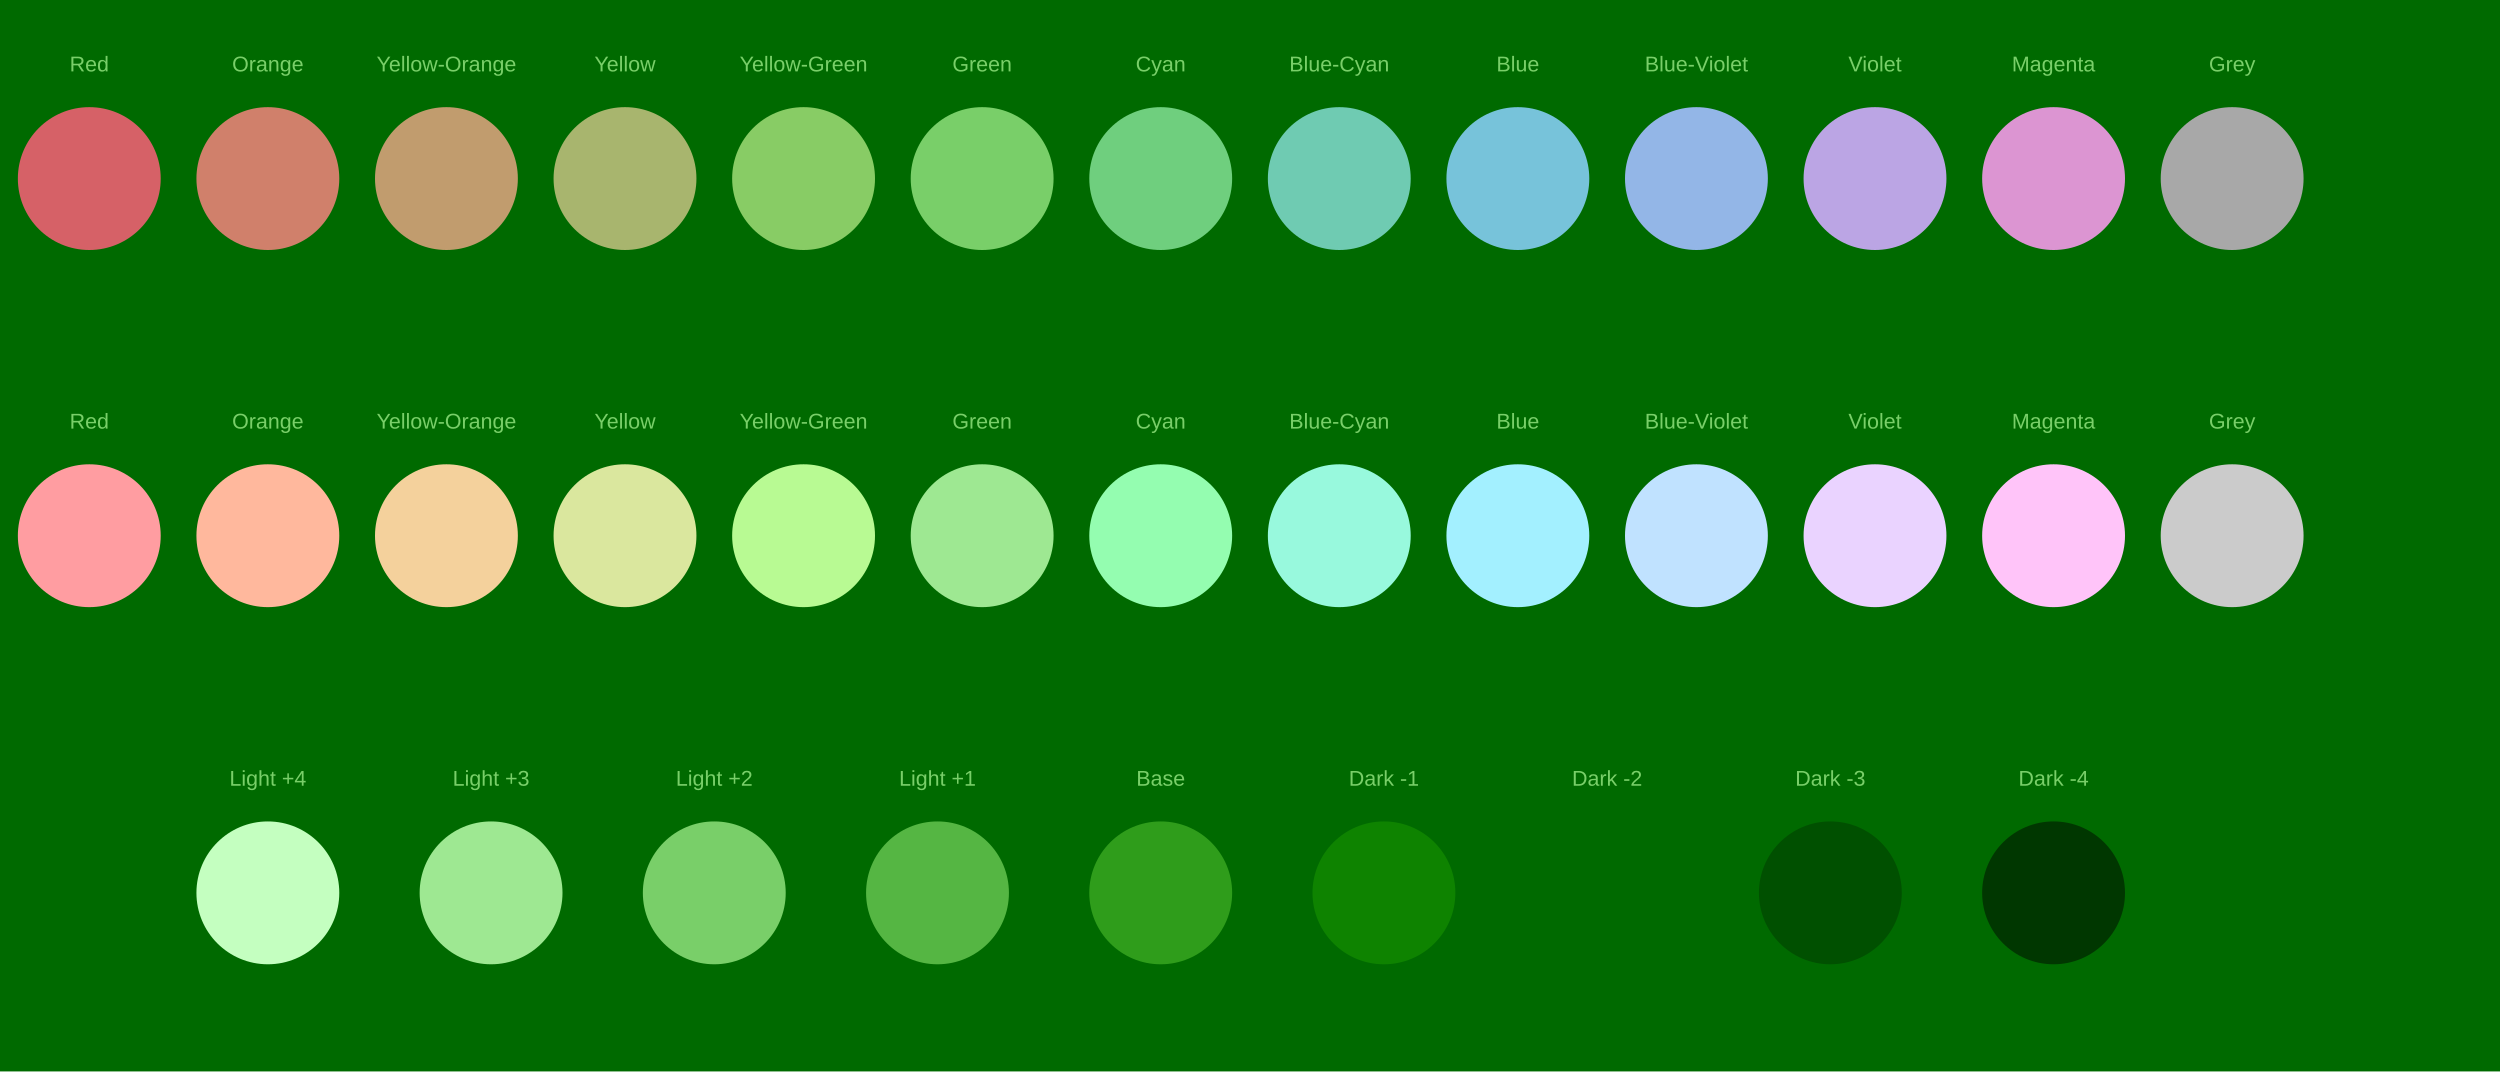
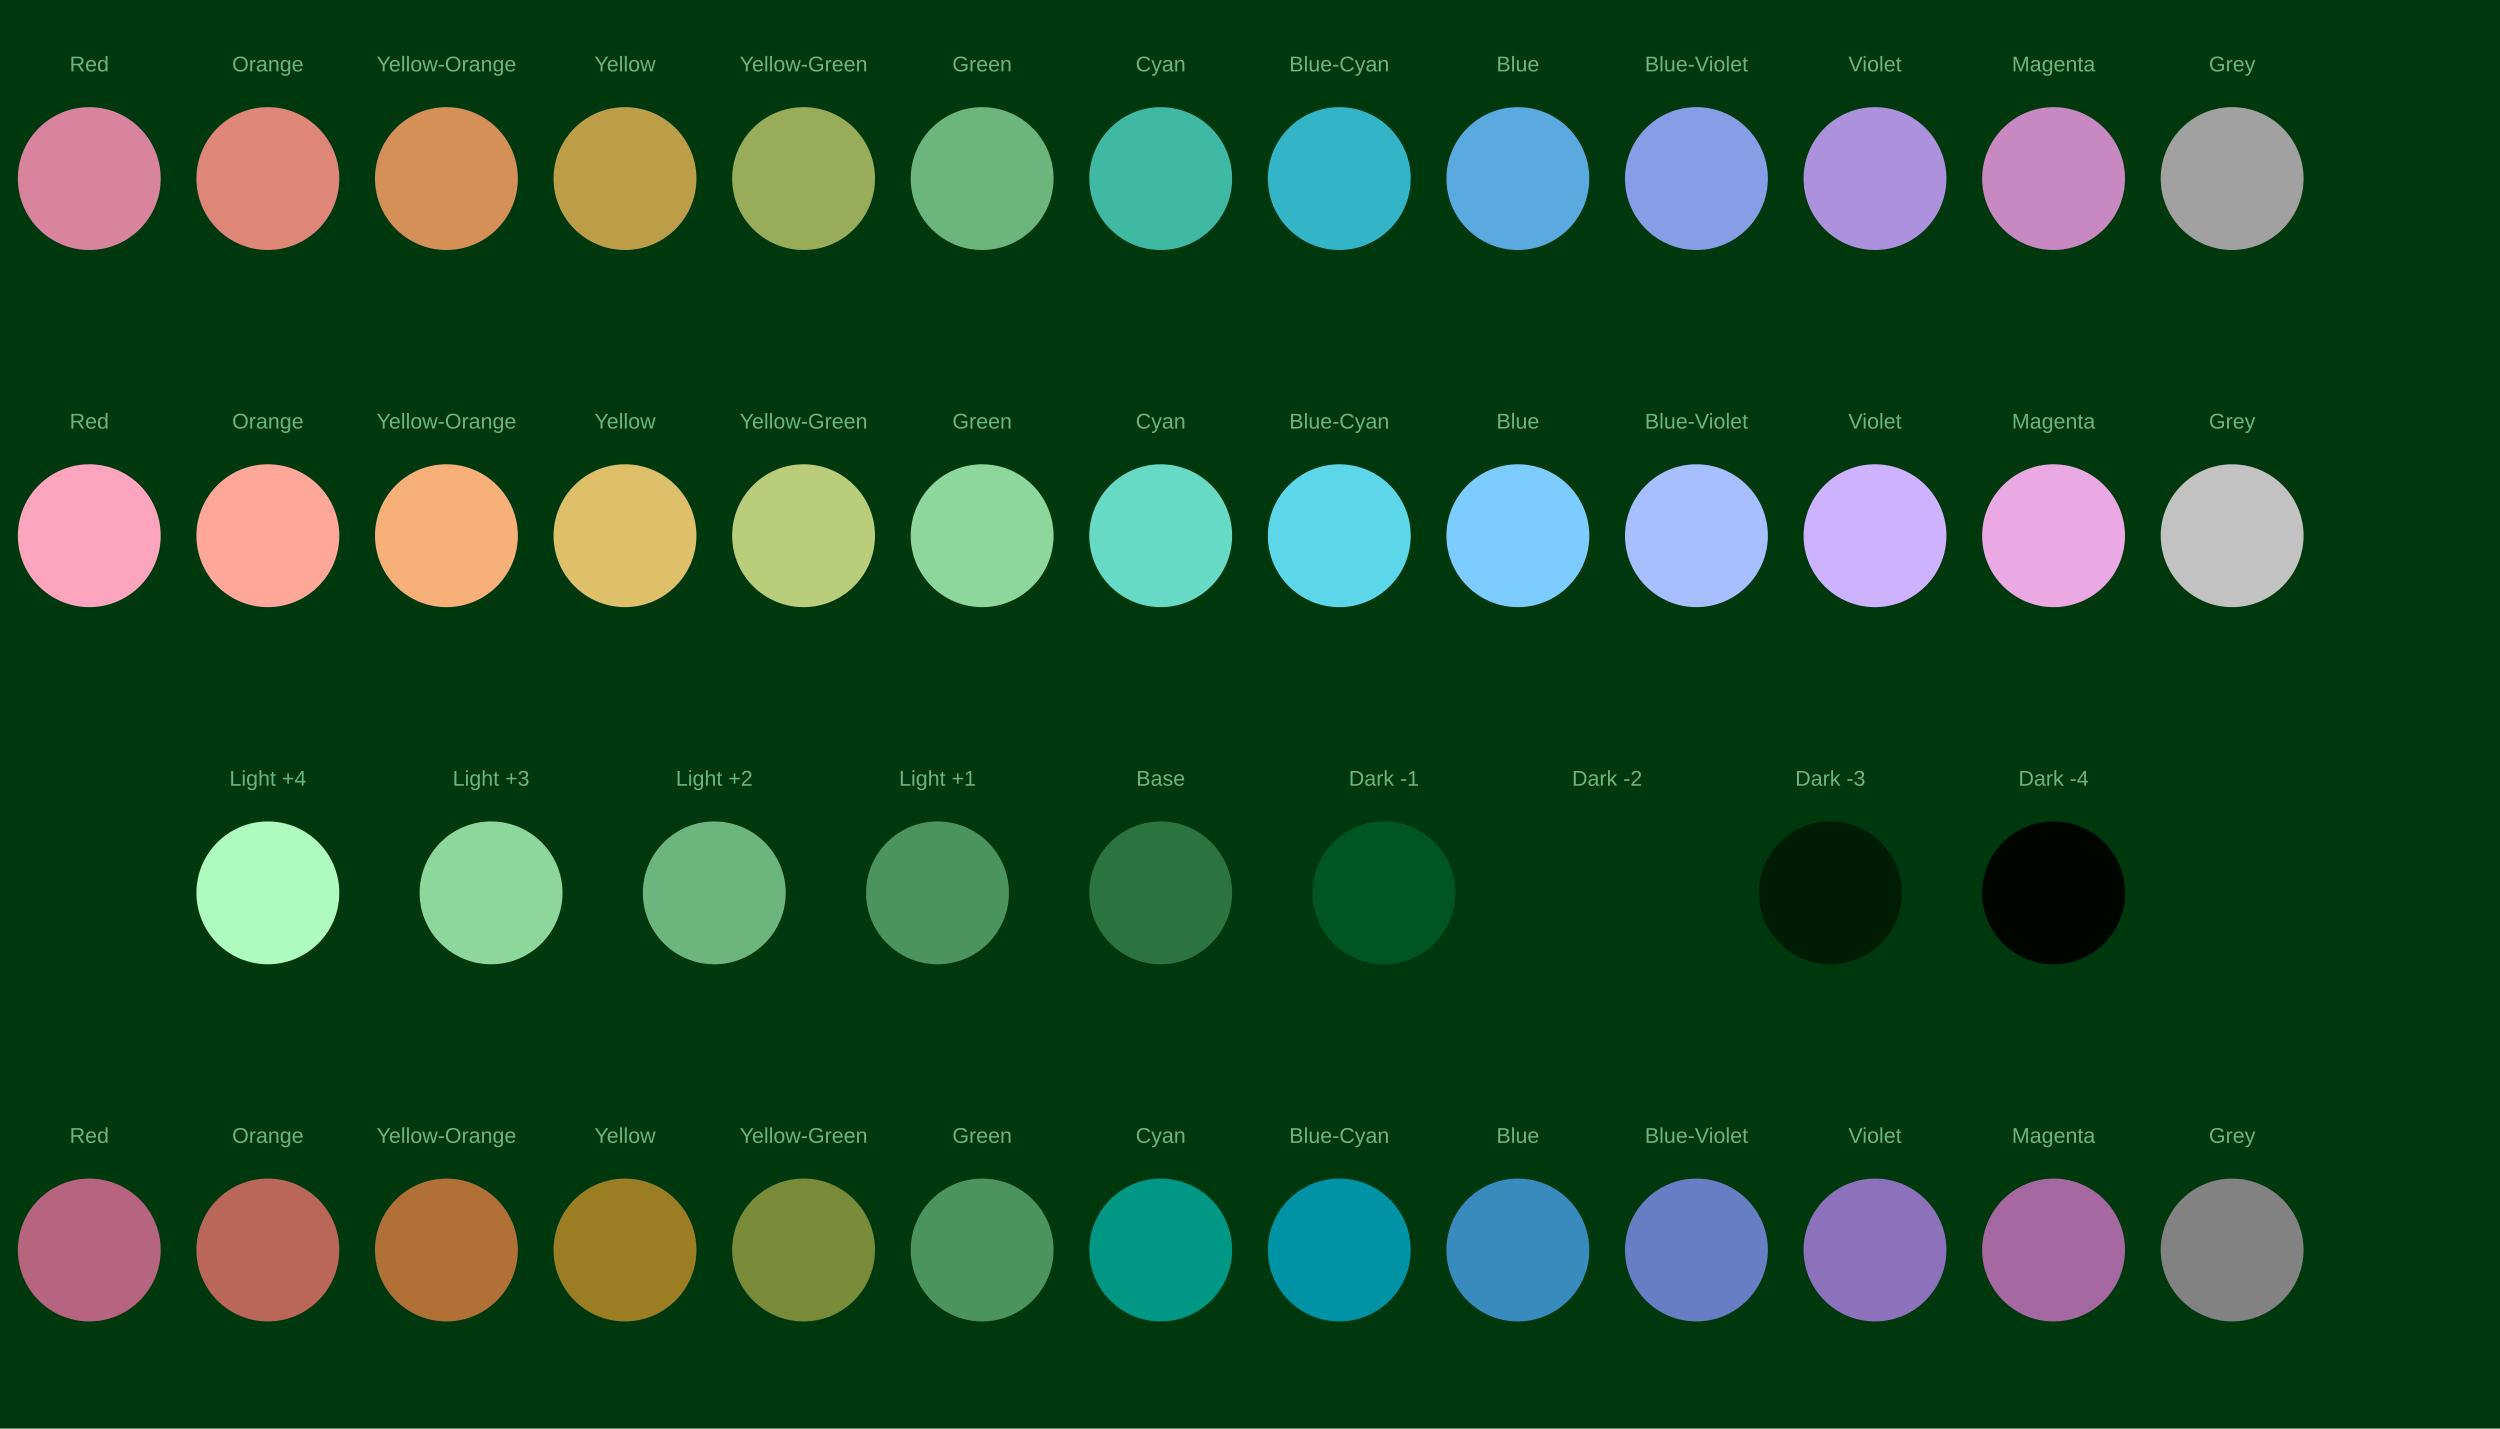
- <svg xmlns="http://www.w3.org/2000/svg" width="1400" height="600">
-   <rect width="1400" height="600" fill="#006a00" />
-   <text x="50" y="40" text-anchor="middle" font-family="Arial, sans-serif" font-size="12" fill="#79cf69">Red</text>
-   <circle cx="50" cy="100" r="40" fill="#d66167" />
-   <text x="150" y="40" text-anchor="middle" font-family="Arial, sans-serif" font-size="12" fill="#79cf69">Orange</text>
-   <circle cx="150" cy="100" r="40" fill="#d0806b" />
-   <text x="250" y="40" text-anchor="middle" font-family="Arial, sans-serif" font-size="12" fill="#79cf69">Yellow-Orange</text>
-   <circle cx="250" cy="100" r="40" fill="#c19c6e" />
-   <text x="350" y="40" text-anchor="middle" font-family="Arial, sans-serif" font-size="12" fill="#79cf69">Yellow</text>
-   <circle cx="350" cy="100" r="40" fill="#a8b56e" />
-   <text x="450" y="40" text-anchor="middle" font-family="Arial, sans-serif" font-size="12" fill="#79cf69">Yellow-Green</text>
-   <circle cx="450" cy="100" r="40" fill="#88cc65" />
-   <text x="550" y="40" text-anchor="middle" font-family="Arial, sans-serif" font-size="12" fill="#79cf69">Green</text>
-   <circle cx="550" cy="100" r="40" fill="#79cf69" />
-   <text x="650" y="40" text-anchor="middle" font-family="Arial, sans-serif" font-size="12" fill="#79cf69">Cyan</text>
-   <circle cx="650" cy="100" r="40" fill="#6fcf7e" />
-   <text x="750" y="40" text-anchor="middle" font-family="Arial, sans-serif" font-size="12" fill="#79cf69">Blue-Cyan</text>
-   <circle cx="750" cy="100" r="40" fill="#6fcbb2" />
-   <text x="850" y="40" text-anchor="middle" font-family="Arial, sans-serif" font-size="12" fill="#79cf69">Blue</text>
-   <circle cx="850" cy="100" r="40" fill="#77c3da" />
-   <text x="950" y="40" text-anchor="middle" font-family="Arial, sans-serif" font-size="12" fill="#79cf69">Blue-Violet</text>
-   <circle cx="950" cy="100" r="40" fill="#93b6e7" />
-   <text x="1050" y="40" text-anchor="middle" font-family="Arial, sans-serif" font-size="12" fill="#79cf69">Violet</text>
-   <circle cx="1050" cy="100" r="40" fill="#bba5e4" />
-   <text x="1150" y="40" text-anchor="middle" font-family="Arial, sans-serif" font-size="12" fill="#79cf69">Magenta</text>
-   <circle cx="1150" cy="100" r="40" fill="#dc95d2" />
-   <text x="1250" y="40" text-anchor="middle" font-family="Arial, sans-serif" font-size="12" fill="#79cf69">Grey</text>
-   <circle cx="1250" cy="100" r="40" fill="#a8a8a8" />
-   <text x="50" y="240" text-anchor="middle" font-family="Arial, sans-serif" font-size="12" fill="#79cf69">Red</text>
-   <circle cx="50" cy="300" r="40" fill="#ff9da1" />
-   <text x="150" y="240" text-anchor="middle" font-family="Arial, sans-serif" font-size="12" fill="#79cf69">Orange</text>
-   <circle cx="150" cy="300" r="40" fill="#ffb89d" />
-   <text x="250" y="240" text-anchor="middle" font-family="Arial, sans-serif" font-size="12" fill="#79cf69">Yellow-Orange</text>
-   <circle cx="250" cy="300" r="40" fill="#f4d19c" />
-   <text x="350" y="240" text-anchor="middle" font-family="Arial, sans-serif" font-size="12" fill="#79cf69">Yellow</text>
-   <circle cx="350" cy="300" r="40" fill="#dae79e" />
-   <text x="450" y="240" text-anchor="middle" font-family="Arial, sans-serif" font-size="12" fill="#79cf69">Yellow-Green</text>
-   <circle cx="450" cy="300" r="40" fill="#b8fa93" />
-   <text x="550" y="240" text-anchor="middle" font-family="Arial, sans-serif" font-size="12" fill="#79cf69">Green</text>
-   <circle cx="550" cy="300" r="40" fill="#9ee892" />
-   <text x="650" y="240" text-anchor="middle" font-family="Arial, sans-serif" font-size="12" fill="#79cf69">Cyan</text>
-   <circle cx="650" cy="300" r="40" fill="#94fdb0" />
-   <text x="750" y="240" text-anchor="middle" font-family="Arial, sans-serif" font-size="12" fill="#79cf69">Blue-Cyan</text>
-   <circle cx="750" cy="300" r="40" fill="#98f9dd" />
-   <text x="850" y="240" text-anchor="middle" font-family="Arial, sans-serif" font-size="12" fill="#79cf69">Blue</text>
-   <circle cx="850" cy="300" r="40" fill="#a3f0ff" />
-   <text x="950" y="240" text-anchor="middle" font-family="Arial, sans-serif" font-size="12" fill="#79cf69">Blue-Violet</text>
-   <circle cx="950" cy="300" r="40" fill="#c0e2ff" />
-   <text x="1050" y="240" text-anchor="middle" font-family="Arial, sans-serif" font-size="12" fill="#79cf69">Violet</text>
-   <circle cx="1050" cy="300" r="40" fill="#ead3ff" />
-   <text x="1150" y="240" text-anchor="middle" font-family="Arial, sans-serif" font-size="12" fill="#79cf69">Magenta</text>
-   <circle cx="1150" cy="300" r="40" fill="#ffc4f9" />
-   <text x="1250" y="240" text-anchor="middle" font-family="Arial, sans-serif" font-size="12" fill="#79cf69">Grey</text>
-   <circle cx="1250" cy="300" r="40" fill="#cbcbcb" />
-   <text x="150" y="440" text-anchor="middle" font-family="Arial, sans-serif" font-size="12" fill="#79cf69">Light +4</text>
-   <circle cx="150" cy="500" r="40" fill="#c4ffc0" />
-   <text x="275" y="440" text-anchor="middle" font-family="Arial, sans-serif" font-size="12" fill="#79cf69">Light +3</text>
-   <circle cx="275" cy="500" r="40" fill="#9ee892" />
-   <text x="400" y="440" text-anchor="middle" font-family="Arial, sans-serif" font-size="12" fill="#79cf69">Light +2</text>
-   <circle cx="400" cy="500" r="40" fill="#79cf69" />
-   <text x="525" y="440" text-anchor="middle" font-family="Arial, sans-serif" font-size="12" fill="#79cf69">Light +1</text>
-   <circle cx="525" cy="500" r="40" fill="#55b643" />
-   <text x="650" y="440" text-anchor="middle" font-family="Arial, sans-serif" font-size="12" fill="#79cf69">Base</text>
-   <circle cx="650" cy="500" r="40" fill="#2f9d1b" />
-   <text x="775" y="440" text-anchor="middle" font-family="Arial, sans-serif" font-size="12" fill="#79cf69">Dark -1</text>
-   <circle cx="775" cy="500" r="40" fill="#0e8300" />
-   <text x="900" y="440" text-anchor="middle" font-family="Arial, sans-serif" font-size="12" fill="#79cf69">Dark -2</text>
-   <circle cx="900" cy="500" r="40" fill="#006a00" />
-   <text x="1025" y="440" text-anchor="middle" font-family="Arial, sans-serif" font-size="12" fill="#79cf69">Dark -3</text>
-   <circle cx="1025" cy="500" r="40" fill="#005000" />
-   <text x="1150" y="440" text-anchor="middle" font-family="Arial, sans-serif" font-size="12" fill="#79cf69">Dark -4</text>
-   <circle cx="1150" cy="500" r="40" fill="#003700" />
+ <svg xmlns="http://www.w3.org/2000/svg" width="1400" height="800">
+   <rect width="1400" height="800" fill="#00380d" />
+   <text x="50" y="40" text-anchor="middle" font-family="Arial, sans-serif" font-size="12" fill="#6cb57d">Red</text>
+   <circle cx="50" cy="100" r="40" fill="#d9849f" />
+   <text x="150" y="40" text-anchor="middle" font-family="Arial, sans-serif" font-size="12" fill="#6cb57d">Orange</text>
+   <circle cx="150" cy="100" r="40" fill="#de8678" />
+   <text x="250" y="40" text-anchor="middle" font-family="Arial, sans-serif" font-size="12" fill="#6cb57d">Yellow-Orange</text>
+   <circle cx="250" cy="100" r="40" fill="#d49057" />
+   <text x="350" y="40" text-anchor="middle" font-family="Arial, sans-serif" font-size="12" fill="#6cb57d">Yellow</text>
+   <circle cx="350" cy="100" r="40" fill="#bc9e49" />
+   <text x="450" y="40" text-anchor="middle" font-family="Arial, sans-serif" font-size="12" fill="#6cb57d">Yellow-Green</text>
+   <circle cx="450" cy="100" r="40" fill="#99ac5a" />
+   <text x="550" y="40" text-anchor="middle" font-family="Arial, sans-serif" font-size="12" fill="#6cb57d">Green</text>
+   <circle cx="550" cy="100" r="40" fill="#6cb57d" />
+   <text x="650" y="40" text-anchor="middle" font-family="Arial, sans-serif" font-size="12" fill="#6cb57d">Cyan</text>
+   <circle cx="650" cy="100" r="40" fill="#3fb8a4" />
+   <text x="750" y="40" text-anchor="middle" font-family="Arial, sans-serif" font-size="12" fill="#6cb57d">Blue-Cyan</text>
+   <circle cx="750" cy="100" r="40" fill="#34b4c7" />
+   <text x="850" y="40" text-anchor="middle" font-family="Arial, sans-serif" font-size="12" fill="#6cb57d">Blue</text>
+   <circle cx="850" cy="100" r="40" fill="#5baadf" />
+   <text x="950" y="40" text-anchor="middle" font-family="Arial, sans-serif" font-size="12" fill="#6cb57d">Blue-Violet</text>
+   <circle cx="950" cy="100" r="40" fill="#879ee7" />
+   <text x="1050" y="40" text-anchor="middle" font-family="Arial, sans-serif" font-size="12" fill="#6cb57d">Violet</text>
+   <circle cx="1050" cy="100" r="40" fill="#ac91dc" />
+   <text x="1150" y="40" text-anchor="middle" font-family="Arial, sans-serif" font-size="12" fill="#6cb57d">Magenta</text>
+   <circle cx="1150" cy="100" r="40" fill="#c888c2" />
+   <text x="1250" y="40" text-anchor="middle" font-family="Arial, sans-serif" font-size="12" fill="#6cb57d">Grey</text>
+   <circle cx="1250" cy="100" r="40" fill="#a1a1a1" />
+   <text x="50" y="240" text-anchor="middle" font-family="Arial, sans-serif" font-size="12" fill="#6cb57d">Red</text>
+   <circle cx="50" cy="300" r="40" fill="#fda4bf" />
+   <text x="150" y="240" text-anchor="middle" font-family="Arial, sans-serif" font-size="12" fill="#6cb57d">Orange</text>
+   <circle cx="150" cy="300" r="40" fill="#ffa798" />
+   <text x="250" y="240" text-anchor="middle" font-family="Arial, sans-serif" font-size="12" fill="#6cb57d">Yellow-Orange</text>
+   <circle cx="250" cy="300" r="40" fill="#f7b178" />
+   <text x="350" y="240" text-anchor="middle" font-family="Arial, sans-serif" font-size="12" fill="#6cb57d">Yellow</text>
+   <circle cx="350" cy="300" r="40" fill="#dec06b" />
+   <text x="450" y="240" text-anchor="middle" font-family="Arial, sans-serif" font-size="12" fill="#6cb57d">Yellow-Green</text>
+   <circle cx="450" cy="300" r="40" fill="#b9cd7a" />
+   <text x="550" y="240" text-anchor="middle" font-family="Arial, sans-serif" font-size="12" fill="#6cb57d">Green</text>
+   <circle cx="550" cy="300" r="40" fill="#8dd79d" />
+   <text x="650" y="240" text-anchor="middle" font-family="Arial, sans-serif" font-size="12" fill="#6cb57d">Cyan</text>
+   <circle cx="650" cy="300" r="40" fill="#66dac5" />
+   <text x="750" y="240" text-anchor="middle" font-family="Arial, sans-serif" font-size="12" fill="#6cb57d">Blue-Cyan</text>
+   <circle cx="750" cy="300" r="40" fill="#5ed6ea" />
+   <text x="850" y="240" text-anchor="middle" font-family="Arial, sans-serif" font-size="12" fill="#6cb57d">Blue</text>
+   <circle cx="850" cy="300" r="40" fill="#7dccff" />
+   <text x="950" y="240" text-anchor="middle" font-family="Arial, sans-serif" font-size="12" fill="#6cb57d">Blue-Violet</text>
+   <circle cx="950" cy="300" r="40" fill="#a7bfff" />
+   <text x="1050" y="240" text-anchor="middle" font-family="Arial, sans-serif" font-size="12" fill="#6cb57d">Violet</text>
+   <circle cx="1050" cy="300" r="40" fill="#cdb2ff" />
+   <text x="1150" y="240" text-anchor="middle" font-family="Arial, sans-serif" font-size="12" fill="#6cb57d">Magenta</text>
+   <circle cx="1150" cy="300" r="40" fill="#eba9e4" />
+   <text x="1250" y="240" text-anchor="middle" font-family="Arial, sans-serif" font-size="12" fill="#6cb57d">Grey</text>
+   <circle cx="1250" cy="300" r="40" fill="#c2c2c2" />
+   <text x="150" y="440" text-anchor="middle" font-family="Arial, sans-serif" font-size="12" fill="#6cb57d">Light +4</text>
+   <circle cx="150" cy="500" r="40" fill="#affabe" />
+   <text x="275" y="440" text-anchor="middle" font-family="Arial, sans-serif" font-size="12" fill="#6cb57d">Light +3</text>
+   <circle cx="275" cy="500" r="40" fill="#8dd79d" />
+   <text x="400" y="440" text-anchor="middle" font-family="Arial, sans-serif" font-size="12" fill="#6cb57d">Light +2</text>
+   <circle cx="400" cy="500" r="40" fill="#6cb57d" />
+   <text x="525" y="440" text-anchor="middle" font-family="Arial, sans-serif" font-size="12" fill="#6cb57d">Light +1</text>
+   <circle cx="525" cy="500" r="40" fill="#4c945e" />
+   <text x="650" y="440" text-anchor="middle" font-family="Arial, sans-serif" font-size="12" fill="#6cb57d">Base</text>
+   <circle cx="650" cy="500" r="40" fill="#2b7440" />
+   <text x="775" y="440" text-anchor="middle" font-family="Arial, sans-serif" font-size="12" fill="#6cb57d">Dark -1</text>
+   <circle cx="775" cy="500" r="40" fill="#005623" />
+   <text x="900" y="440" text-anchor="middle" font-family="Arial, sans-serif" font-size="12" fill="#6cb57d">Dark -2</text>
+   <circle cx="900" cy="500" r="40" fill="#00380d" />
+   <text x="1025" y="440" text-anchor="middle" font-family="Arial, sans-serif" font-size="12" fill="#6cb57d">Dark -3</text>
+   <circle cx="1025" cy="500" r="40" fill="#001c02" />
+   <text x="1150" y="440" text-anchor="middle" font-family="Arial, sans-serif" font-size="12" fill="#6cb57d">Dark -4</text>
+   <circle cx="1150" cy="500" r="40" fill="#000500" />
+   <text x="50" y="640" text-anchor="middle" font-family="Arial, sans-serif" font-size="12" fill="#6cb57d">Red</text>
+   <circle cx="50" cy="700" r="40" fill="#b6647f" />
+   <text x="150" y="640" text-anchor="middle" font-family="Arial, sans-serif" font-size="12" fill="#6cb57d">Orange</text>
+   <circle cx="150" cy="700" r="40" fill="#ba6759" />
+   <text x="250" y="640" text-anchor="middle" font-family="Arial, sans-serif" font-size="12" fill="#6cb57d">Yellow-Orange</text>
+   <circle cx="250" cy="700" r="40" fill="#b17036" />
+   <text x="350" y="640" text-anchor="middle" font-family="Arial, sans-serif" font-size="12" fill="#6cb57d">Yellow</text>
+   <circle cx="350" cy="700" r="40" fill="#9b7e24" />
+   <text x="450" y="640" text-anchor="middle" font-family="Arial, sans-serif" font-size="12" fill="#6cb57d">Yellow-Green</text>
+   <circle cx="450" cy="700" r="40" fill="#798b39" />
+   <text x="550" y="640" text-anchor="middle" font-family="Arial, sans-serif" font-size="12" fill="#6cb57d">Green</text>
+   <circle cx="550" cy="700" r="40" fill="#4c945e" />
+   <text x="650" y="640" text-anchor="middle" font-family="Arial, sans-serif" font-size="12" fill="#6cb57d">Cyan</text>
+   <circle cx="650" cy="700" r="40" fill="#009784" />
+   <text x="750" y="640" text-anchor="middle" font-family="Arial, sans-serif" font-size="12" fill="#6cb57d">Blue-Cyan</text>
+   <circle cx="750" cy="700" r="40" fill="#0093a6" />
+   <text x="850" y="640" text-anchor="middle" font-family="Arial, sans-serif" font-size="12" fill="#6cb57d">Blue</text>
+   <circle cx="850" cy="700" r="40" fill="#398abd" />
+   <text x="950" y="640" text-anchor="middle" font-family="Arial, sans-serif" font-size="12" fill="#6cb57d">Blue-Violet</text>
+   <circle cx="950" cy="700" r="40" fill="#687ec4" />
+   <text x="1050" y="640" text-anchor="middle" font-family="Arial, sans-serif" font-size="12" fill="#6cb57d">Violet</text>
+   <circle cx="1050" cy="700" r="40" fill="#8c72ba" />
+   <text x="1150" y="640" text-anchor="middle" font-family="Arial, sans-serif" font-size="12" fill="#6cb57d">Magenta</text>
+   <circle cx="1150" cy="700" r="40" fill="#a668a1" />
+   <text x="1250" y="640" text-anchor="middle" font-family="Arial, sans-serif" font-size="12" fill="#6cb57d">Grey</text>
+   <circle cx="1250" cy="700" r="40" fill="#828282" />
</svg>
